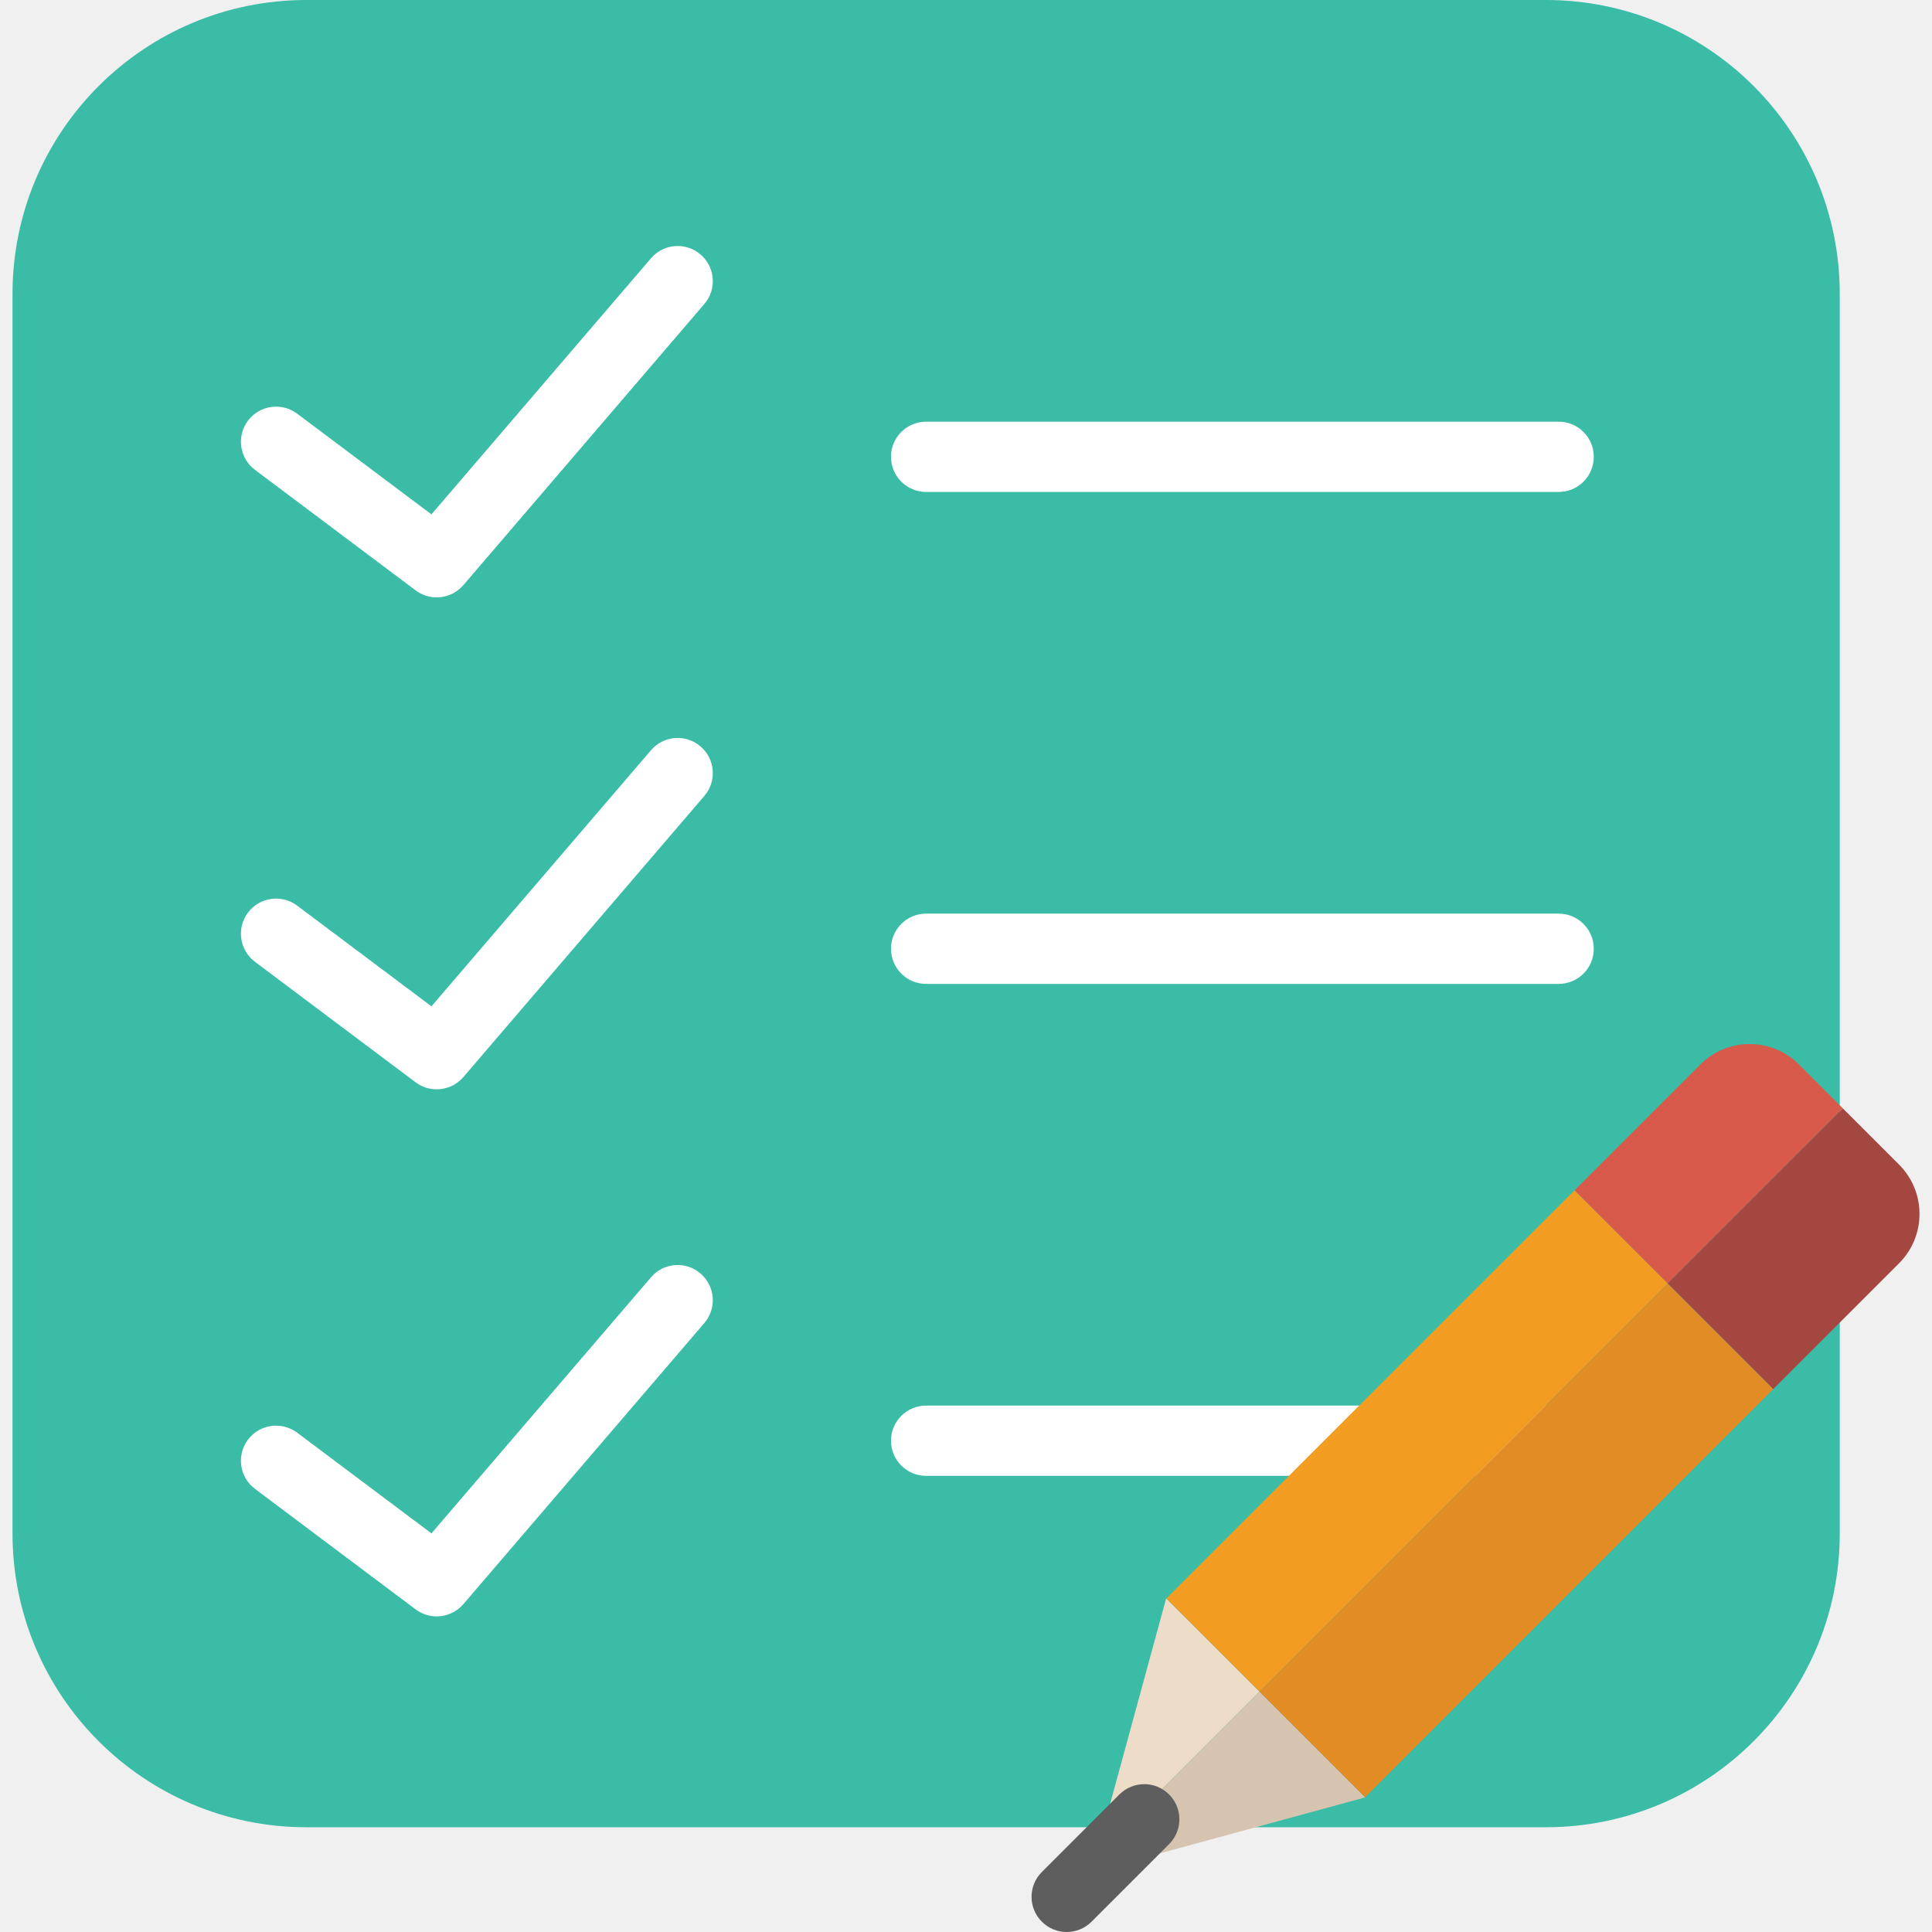
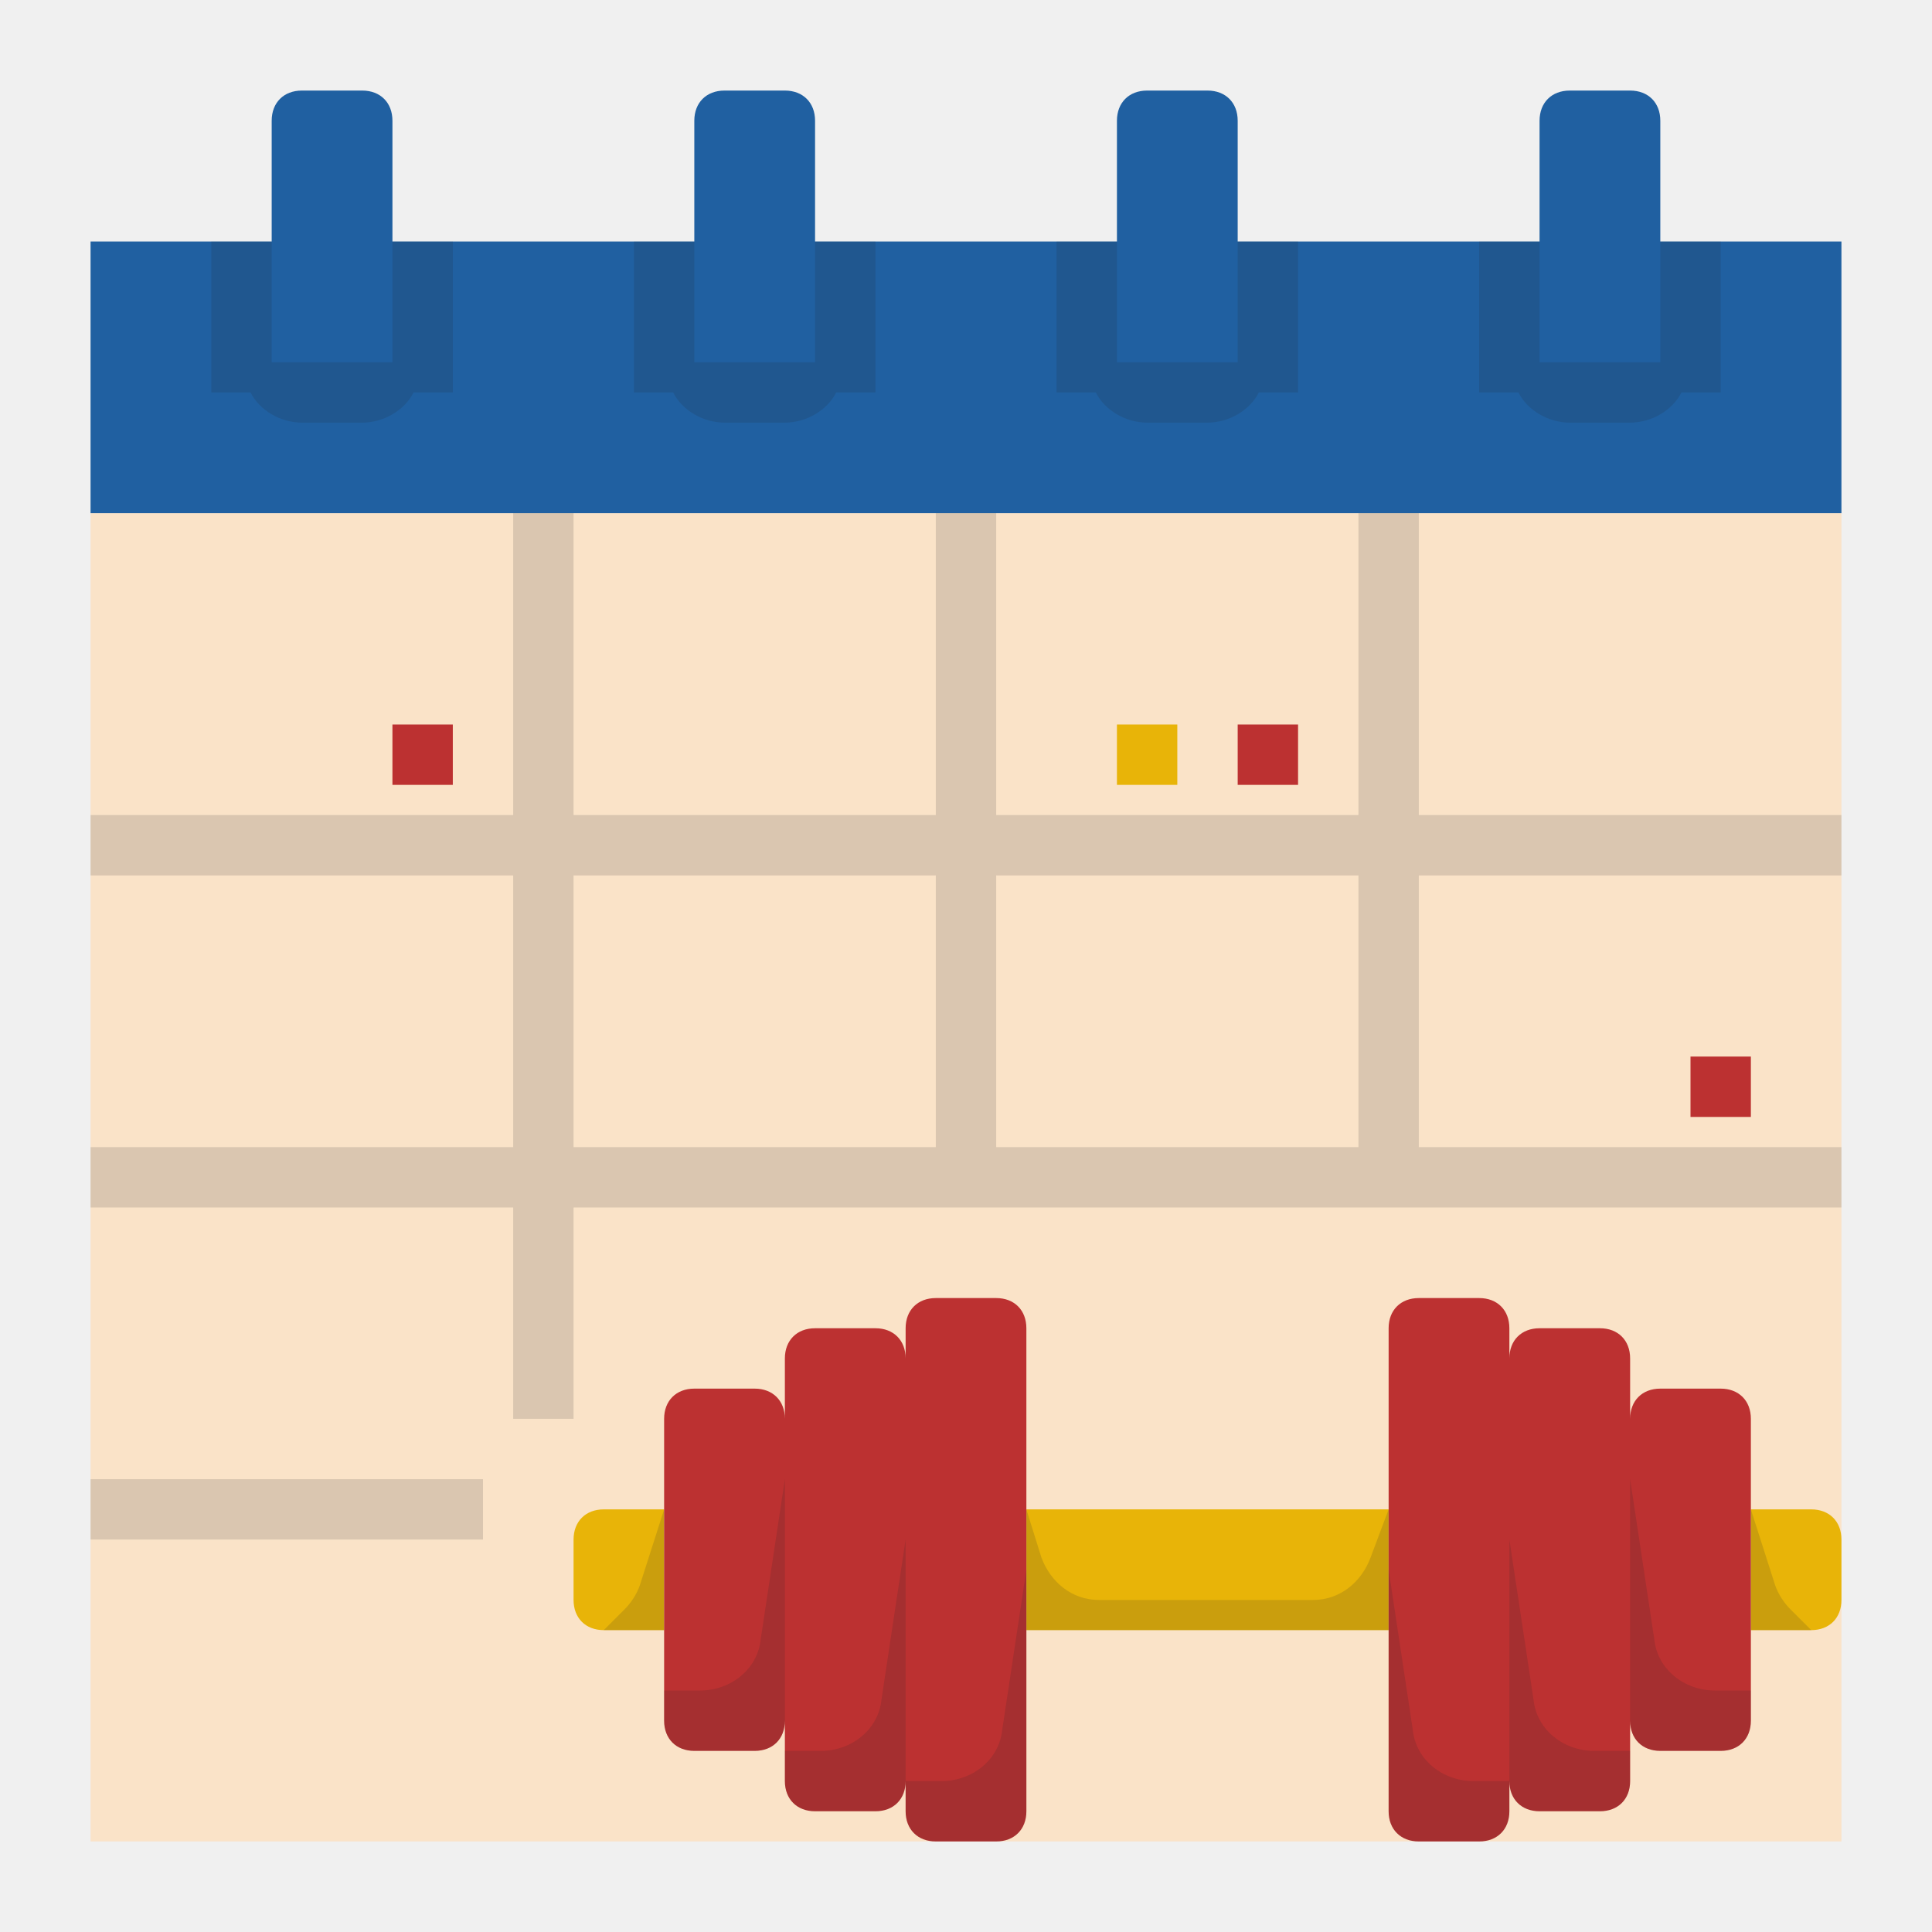
- <svg xmlns="http://www.w3.org/2000/svg" version="1.1" id="Capa_1" x="0px" y="0px" viewBox="0 0 54.981 54.981" style="enable-background:new 0 0 54.981 54.981;" xml:space="preserve">
-   <g>
-     <g>
-       <path style="fill:#3ABCA7;" d="M43.992,52H8.72c-4.619,0-8.364-3.745-8.364-8.364V8.364C0.356,3.745,4.101,0,8.72,0h35.272    c4.619,0,8.364,3.745,8.364,8.364v35.272C52.356,48.255,48.611,52,43.992,52z" />
-       <path style="fill:#FFFFFF;" d="M44.356,14h-18c-0.552,0-1-0.447-1-1s0.448-1,1-1h18c0.552,0,1,0.447,1,1S44.908,14,44.356,14z" />
-       <path style="fill:#FFFFFF;" d="M44.356,28h-18c-0.552,0-1-0.447-1-1s0.448-1,1-1h18c0.552,0,1,0.447,1,1S44.908,28,44.356,28z" />
-       <path style="fill:#FFFFFF;" d="M44.356,42h-18c-0.552,0-1-0.447-1-1s0.448-1,1-1h18c0.552,0,1,0.447,1,1S44.908,42,44.356,42z" />
-       <path style="fill:#FFFFFF;" d="M12.427,17c-0.209,0-0.42-0.065-0.6-0.2l-4.571-3.429c-0.442-0.331-0.531-0.958-0.2-1.399    c0.331-0.441,0.958-0.531,1.4-0.2l3.822,2.866l6.248-7.288c0.359-0.42,0.991-0.468,1.41-0.108c0.419,0.359,0.468,0.99,0.108,1.409    l-6.857,8C12.989,16.881,12.709,17,12.427,17z" />
-       <path style="fill:#FFFFFF;" d="M12.427,31c-0.209,0-0.42-0.065-0.6-0.2l-4.571-3.429c-0.442-0.331-0.531-0.958-0.2-1.399    c0.331-0.441,0.958-0.531,1.4-0.2l3.822,2.866l6.248-7.288c0.359-0.42,0.991-0.468,1.41-0.108c0.419,0.359,0.468,0.99,0.108,1.409    l-6.857,8C12.989,30.881,12.709,31,12.427,31z" />
-       <path style="fill:#FFFFFF;" d="M12.427,45.999c-0.209,0-0.42-0.065-0.6-0.2L7.256,42.37c-0.442-0.331-0.531-0.958-0.2-1.399    c0.331-0.441,0.958-0.531,1.4-0.2l3.822,2.866l6.248-7.287c0.359-0.421,0.991-0.469,1.41-0.108    c0.419,0.359,0.468,0.99,0.108,1.409l-6.857,7.999C12.989,45.88,12.709,45.999,12.427,45.999z" />
-     </g>
-     <g>
-       <polygon style="fill:#EDDCC7;" points="33.192,45.489 33.184,45.496 31.196,52.786 35.843,48.139   " />
-       <path style="fill:#D75A4A;" d="M52.442,31.54l-1.247-1.247c-0.775-0.775-2.032-0.775-2.807,0l-3.582,3.582l2.651,2.651    L52.442,31.54z" />
-       <rect x="38.45" y="32.795" transform="matrix(0.7071 0.7071 -0.7071 0.7071 40.8071 -16.5028)" style="fill:#F29C21;" width="3.749" height="16.424" />
-       <polygon style="fill:#D6C4B1;" points="38.841,51.153 38.849,51.145 35.843,48.139 31.196,52.786 31.063,53.274   " />
-       <path style="fill:#A34740;" d="M50.462,39.532l3.582-3.582c0.775-0.775,0.775-2.032,0-2.807l-1.602-1.602l-4.985,4.985    L50.462,39.532z" />
-       <rect x="41.027" y="35.623" transform="matrix(-0.7071 -0.7071 0.7071 -0.7071 42.6691 105.3453)" style="fill:#E18C25;" width="4.251" height="16.424" />
-       <path style="fill:#5E5E5E;" d="M30.356,54.981c-0.256,0-0.512-0.098-0.707-0.293c-0.391-0.391-0.391-1.023,0-1.414l2.207-2.207    c0.391-0.391,1.023-0.391,1.414,0s0.391,1.023,0,1.414l-2.207,2.207C30.868,54.884,30.612,54.981,30.356,54.981z" />
-     </g>
-   </g>
-   <g>
- </g>
-   <g>
- </g>
-   <g>
- </g>
-   <g>
- </g>
-   <g>
- </g>
-   <g>
- </g>
-   <g>
- </g>
-   <g>
- </g>
-   <g>
- </g>
-   <g>
- </g>
-   <g>
- </g>
-   <g>
- </g>
-   <g>
- </g>
-   <g>
- </g>
-   <g>
- </g>
+ <svg xmlns="http://www.w3.org/2000/svg" version="1.1" id="Layer_1" x="0px" y="0px" viewBox="0 0 64 64" enable-background="new 0 0 64 64" xml:space="preserve">
+   <rect x="3" y="17" fill="#FAE3C8" width="58" height="44" />
+   <path fill="#2060A1" d="M55,8V4c0-0.6-0.4-1-1-1h-2c-0.6,0-1,0.4-1,1v4H41V4c0-0.6-0.4-1-1-1h-2c-0.6,0-1,0.4-1,1v4H27V4  c0-0.6-0.4-1-1-1h-2c-0.6,0-1,0.4-1,1v4H13V4c0-0.6-0.4-1-1-1h-2C9.4,3,9,3.4,9,4v4H3v9h58V8H55z" />
+   <path opacity="0.15" fill="#222426" d="M27,12h-4V8h-2v5h1.3c0.3,0.6,1,1,1.7,1h2c0.7,0,1.4-0.4,1.7-1H29V8h-2V12z" />
+   <path opacity="0.15" fill="#222426" d="M41,12h-4V8h-2v5h1.3c0.3,0.6,1,1,1.7,1h2c0.7,0,1.4-0.4,1.7-1H43V8h-2V12z" />
+   <path opacity="0.15" fill="#222426" d="M57,8h-2v4h-4V8h-2v5h1.3c0.3,0.6,1,1,1.7,1h2c0.7,0,1.4-0.4,1.7-1H57V8z" />
+   <path opacity="0.15" fill="#222426" d="M13,12H9V8H7v5h1.3c0.3,0.6,1,1,1.7,1h2c0.7,0,1.4-0.4,1.7-1H15V8h-2V12z" />
+   <path opacity="0.15" fill="#222426" d="M61,27H47V17h-2v10H33V17h-2v10H19V17h-2v10H3v2h14v9H3v2h14v7h2v-7h12h2h12h2h14v-2H47v-9  h14V27z M19,38v-9h12v9H19z M45,38H33v-9h12V38z" />
+   <rect x="3" y="49" opacity="0.15" fill="#222426" width="13" height="2" />
+   <rect x="13" y="24" fill="#BC3131" width="2" height="2" />
+   <rect x="41" y="24" fill="#BC3131" width="2" height="2" />
+   <rect x="37" y="24" fill="#E8B408" width="2" height="2" />
+   <rect x="56" y="35" fill="#BC3131" width="2" height="2" />
+   <path fill="#E8B408" d="M60,50h-2v4h2c0.6,0,1-0.4,1-1v-2C61,50.4,60.6,50,60,50z" />
+   <path fill="#E8B408" d="M20,50c-0.6,0-1,0.4-1,1v2c0,0.6,0.4,1,1,1h2v-4H20z" />
+   <rect x="34" y="50" fill="#E8B408" width="12" height="4" />
+   <path fill="#BC3131" d="M57,46h-2c-0.6,0-1,0.4-1,1v-2c0-0.6-0.4-1-1-1h-2c-0.6,0-1,0.4-1,1v-1c0-0.6-0.4-1-1-1h-2c-0.6,0-1,0.4-1,1  v6v4v6c0,0.6,0.4,1,1,1h2c0.6,0,1-0.4,1-1v-1c0,0.6,0.4,1,1,1h2c0.6,0,1-0.4,1-1v-2c0,0.6,0.4,1,1,1h2c0.6,0,1-0.4,1-1v-3v-4v-3  C58,46.4,57.6,46,57,46z" />
+   <path fill="#BC3131" d="M33,43h-2c-0.6,0-1,0.4-1,1v1c0-0.6-0.4-1-1-1h-2c-0.6,0-1,0.4-1,1v2c0-0.6-0.4-1-1-1h-2c-0.6,0-1,0.4-1,1v3  v4v3c0,0.6,0.4,1,1,1h2c0.6,0,1-0.4,1-1v2c0,0.6,0.4,1,1,1h2c0.6,0,1-0.4,1-1v1c0,0.6,0.4,1,1,1h2c0.6,0,1-0.4,1-1v-6v-4v-6  C34,43.4,33.6,43,33,43z" />
+   <path opacity="0.15" fill="#222426" d="M46,50v4H34v-4l0.5,1.6c0.3,0.8,1,1.4,1.9,1.4h7.1c0.9,0,1.6-0.6,1.9-1.4L46,50z" />
+   <path opacity="0.15" fill="#222426" d="M26,49l-0.8,5.3c-0.1,1-1,1.7-2,1.7H22v1c0,0.6,0.4,1,1,1h2c0.6,0,1-0.4,1-1V49z" />
+   <path opacity="0.15" fill="#222426" d="M30,51l-0.8,5.3c-0.1,1-1,1.7-2,1.7H26v1c0,0.6,0.4,1,1,1h2c0.6,0,1-0.4,1-1V51z" />
+   <path opacity="0.15" fill="#222426" d="M34,52l-0.8,5.3c-0.1,1-1,1.7-2,1.7H30v1c0,0.6,0.4,1,1,1h2c0.6,0,1-0.4,1-1V52z" />
+   <path opacity="0.15" fill="#222426" d="M54,49l0.8,5.3c0.1,1,1,1.7,2,1.7H58v1c0,0.6-0.4,1-1,1h-2c-0.6,0-1-0.4-1-1V49z" />
+   <path opacity="0.15" fill="#222426" d="M50,51l0.8,5.3c0.1,1,1,1.7,2,1.7H54v1c0,0.6-0.4,1-1,1h-2c-0.6,0-1-0.4-1-1V51z" />
+   <path opacity="0.15" fill="#222426" d="M46,52l0.8,5.3c0.1,1,1,1.7,2,1.7H50v1c0,0.6-0.4,1-1,1h-2c-0.6,0-1-0.4-1-1V52z" />
+   <path opacity="0.15" fill="#222426" d="M20,54l0.7-0.7c0.2-0.2,0.4-0.5,0.5-0.8L22,50v4H20z" />
+   <path opacity="0.15" fill="#222426" d="M60,54l-0.7-0.7c-0.2-0.2-0.4-0.5-0.5-0.8L58,50v4H60z" />
</svg>
